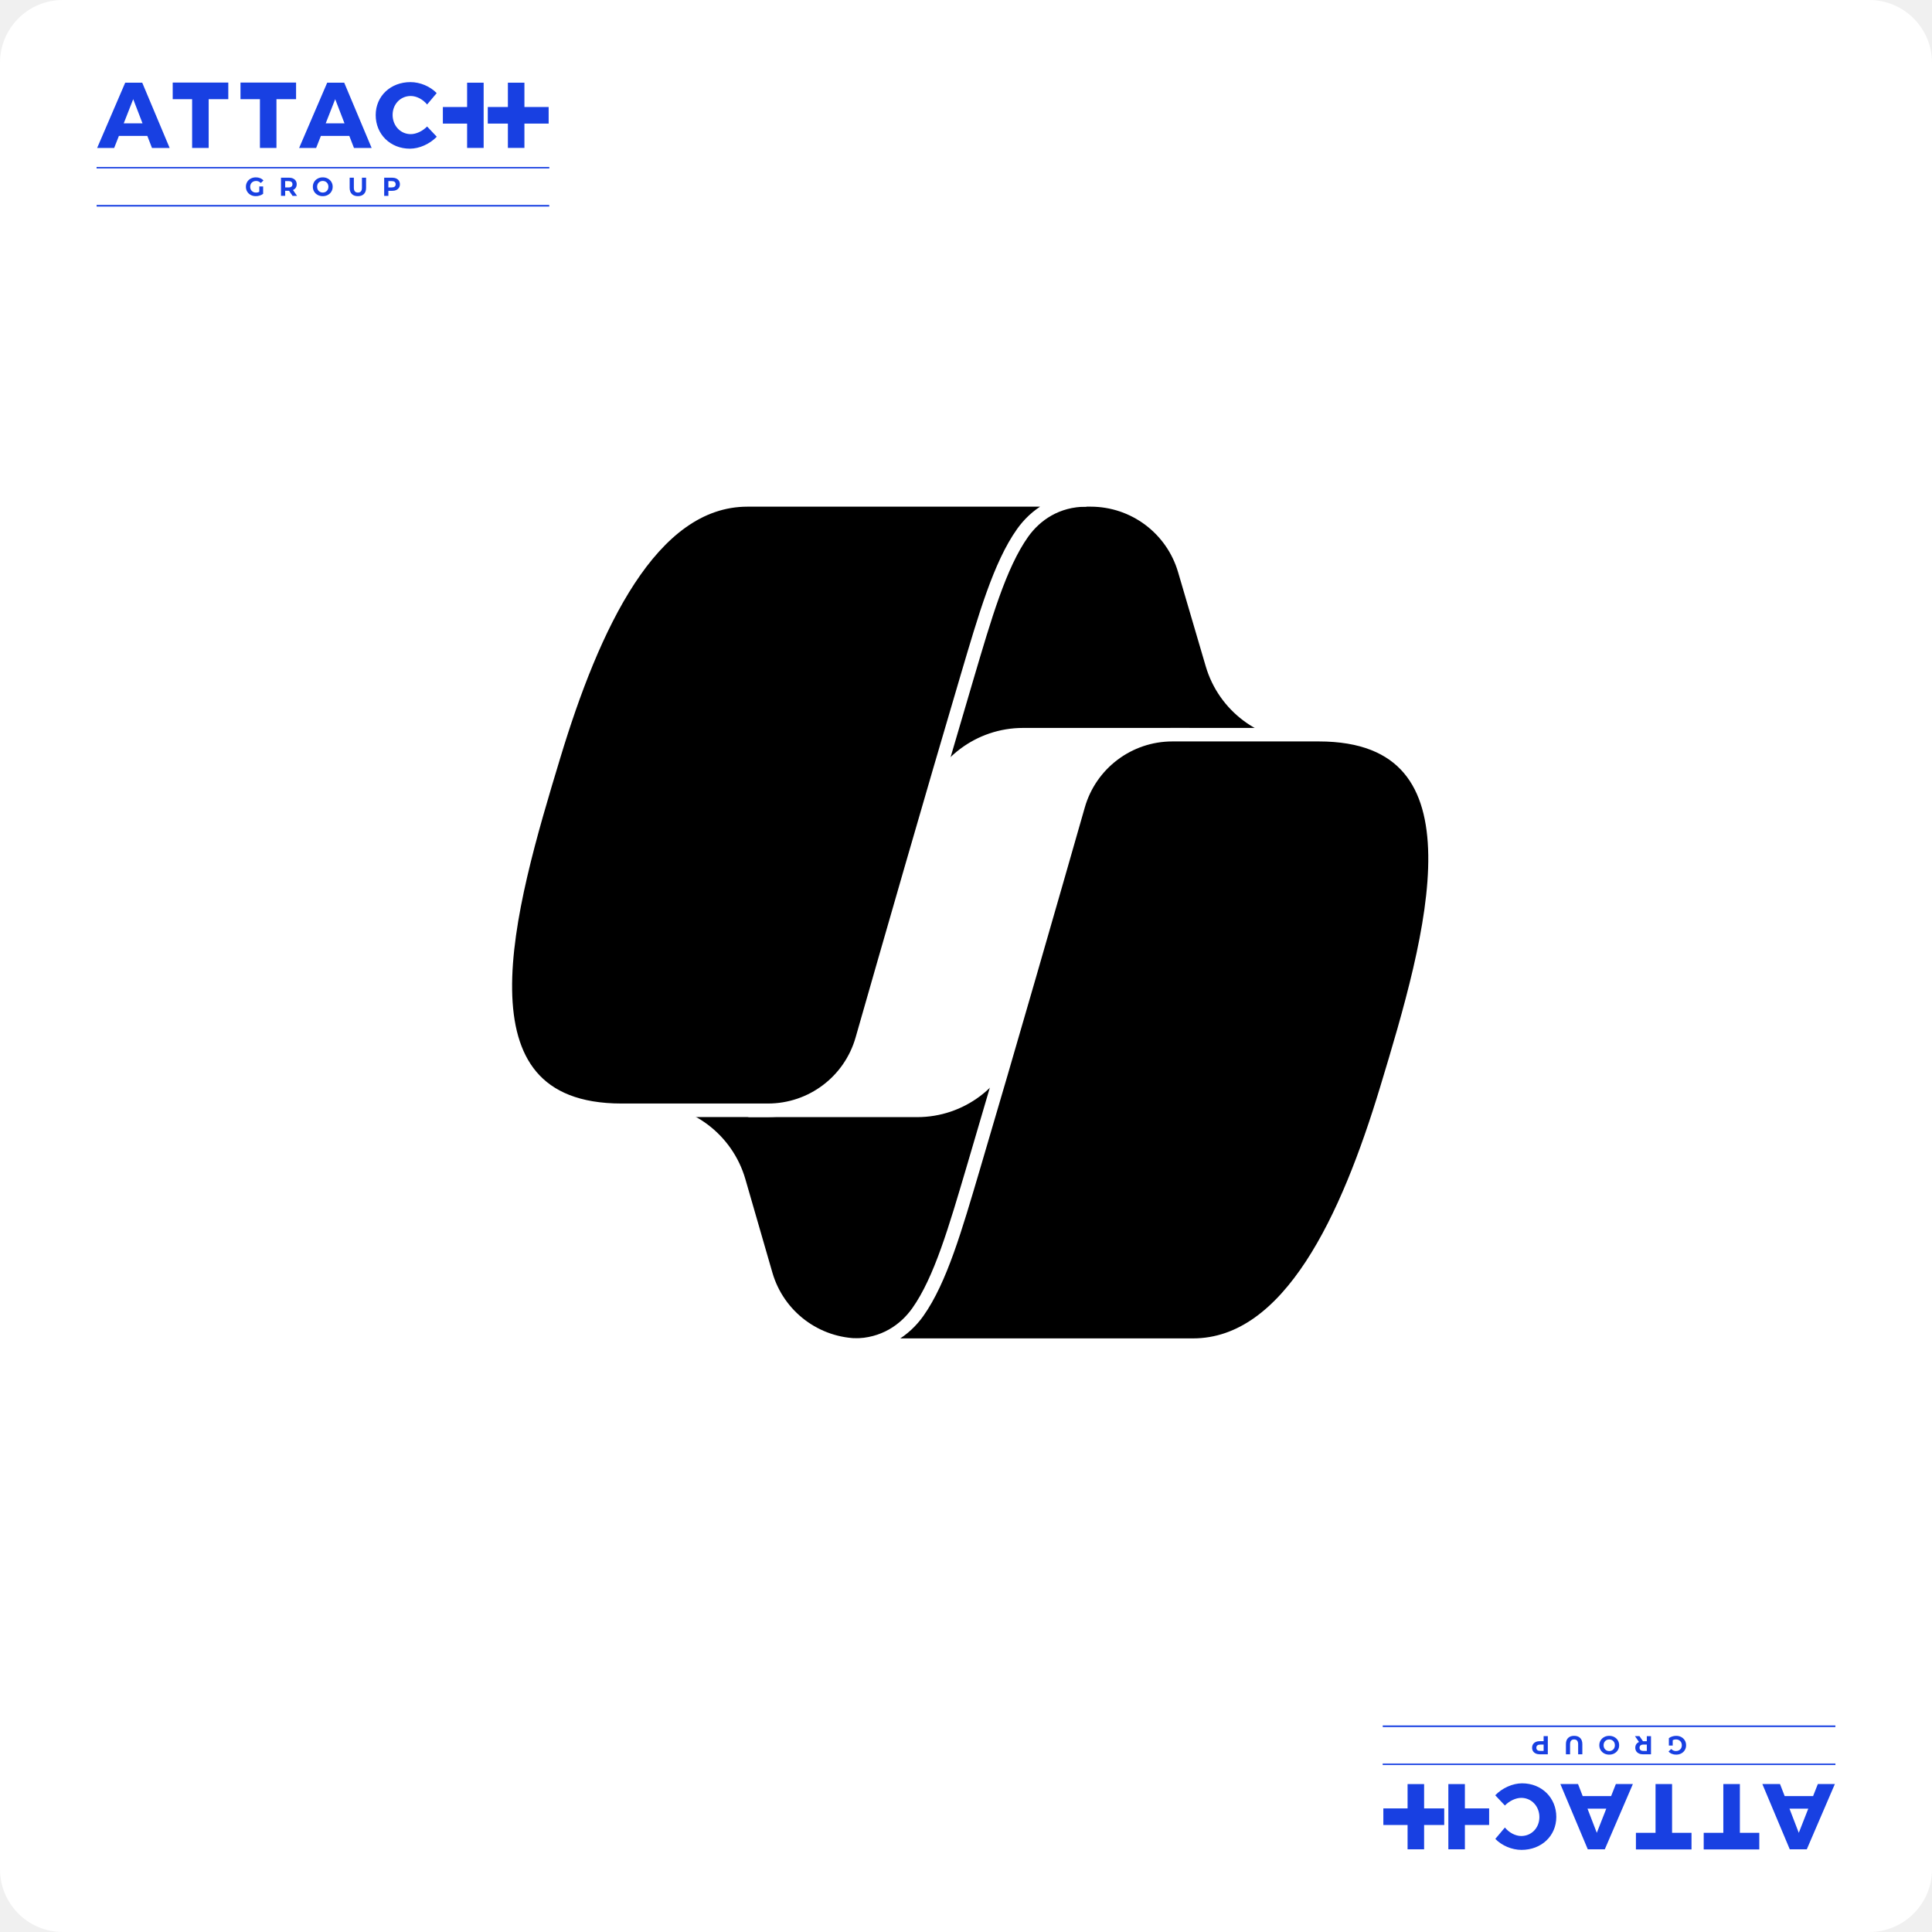
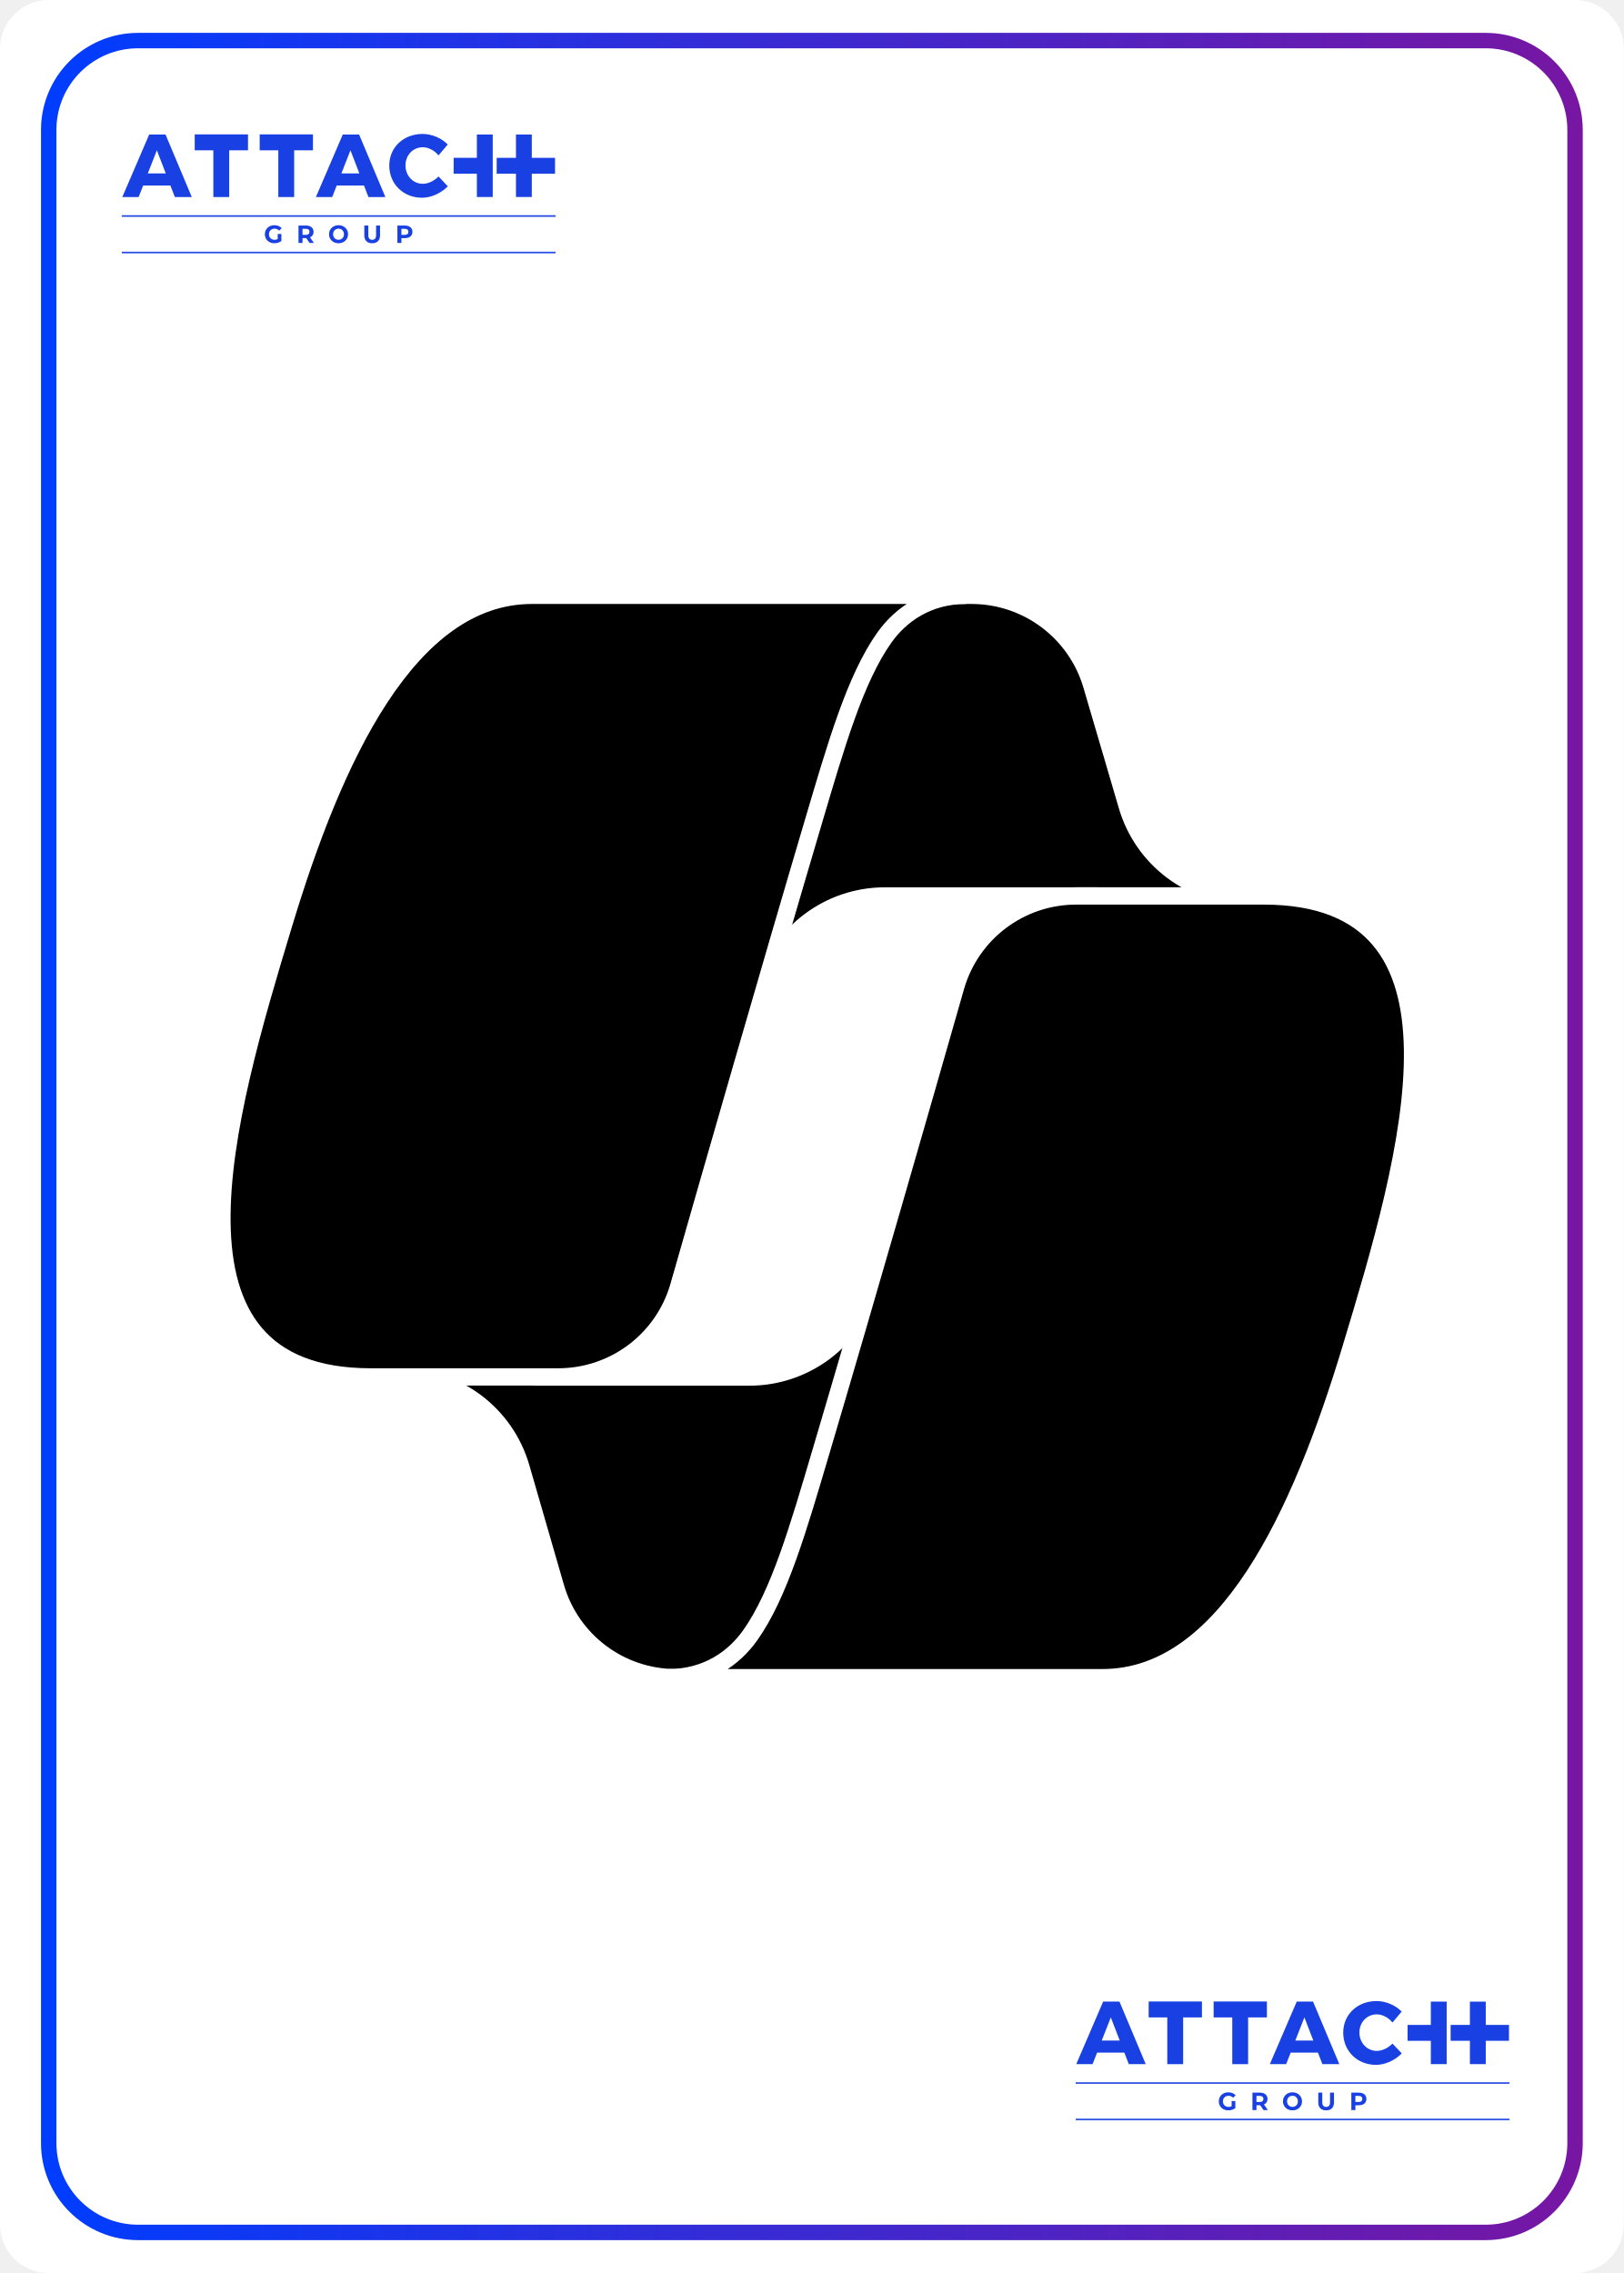
- <svg xmlns="http://www.w3.org/2000/svg" viewBox="0 0 400 400" width="600" height="600" role="img">
+ <svg xmlns="http://www.w3.org/2000/svg" viewBox="0 0 400 560" width="600" height="840" role="img">
  <defs>
    <filter id="mono" color-interpolation-filters="sRGB">
      <feColorMatrix type="matrix" values="0 0 0 0 0 0 0 0 0 0 0 0 0 0 0 0 0 0 1 0" />
    </filter>
+     <linearGradient id="card-border" x1="0" y1="0" x2="1" y2="0">
+       <stop stop-color="#003dff" />
+       <stop offset="1" stop-color="#7716a3" />
+     </linearGradient>
  </defs>
-   <rect width="400" height="400" rx="13" fill="white" />
-   <g transform="translate(20 17) scale(.57)">
+   <rect width="400" height="560" rx="12" fill="white" />
+   <rect x="12" y="10" width="376" height="540" rx="22" fill="none" stroke="url(#card-border)" stroke-width="3.8" />
+   <g transform="translate(30 33) scale(.65)">
    <path d="M59.097 37.906H60.489V40.584C60.131 40.856 59.719 41.063 59.249 41.208C58.779 41.353 58.305 41.426 57.827 41.426C57.144 41.426 56.529 41.281 55.983 40.987C55.437 40.693 55.01 40.29 54.699 39.771C54.388 39.252 54.232 38.665 54.232 38.011C54.232 37.358 54.388 36.771 54.699 36.252C55.01 35.733 55.44 35.327 55.99 35.036C56.54 34.742 57.162 34.597 57.853 34.597C58.428 34.597 58.952 34.695 59.422 34.891C59.892 35.087 60.287 35.37 60.609 35.74L59.632 36.647C59.162 36.15 58.594 35.903 57.929 35.903C57.509 35.903 57.137 35.99 56.811 36.168C56.486 36.346 56.232 36.593 56.048 36.912C55.867 37.231 55.777 37.602 55.777 38.015C55.777 38.429 55.867 38.788 56.048 39.111C56.229 39.43 56.482 39.681 56.804 39.862C57.126 40.044 57.495 40.131 57.907 40.131C58.344 40.131 58.739 40.036 59.093 39.847V37.914L59.097 37.906Z" fill="#1840e2" />
    <path d="M71.168 41.313L69.899 39.474H68.499V41.313H66.977V34.709H69.826C70.409 34.709 70.915 34.807 71.346 35.003C71.776 35.199 72.105 35.475 72.336 35.834C72.568 36.194 72.684 36.618 72.684 37.108C72.684 37.598 72.568 38.022 72.333 38.378C72.098 38.733 71.765 39.006 71.331 39.194L72.807 41.317H71.172L71.168 41.313ZM70.781 36.252C70.543 36.052 70.195 35.954 69.736 35.954H68.496V38.255H69.736C70.192 38.255 70.543 38.153 70.781 37.953C71.02 37.754 71.139 37.471 71.139 37.104C71.139 36.738 71.02 36.447 70.781 36.252Z" fill="#1840e2" />
    <path d="M80.301 40.983C79.751 40.689 79.324 40.279 79.013 39.761C78.702 39.242 78.547 38.657 78.547 38.011C78.547 37.366 78.702 36.782 79.013 36.263C79.324 35.744 79.751 35.337 80.301 35.04C80.851 34.746 81.466 34.597 82.149 34.597C82.833 34.597 83.447 34.746 83.993 35.04C84.54 35.334 84.966 35.744 85.281 36.263C85.596 36.782 85.751 37.366 85.751 38.011C85.751 38.657 85.596 39.242 85.281 39.761C84.966 40.279 84.54 40.686 83.993 40.983C83.447 41.277 82.833 41.426 82.149 41.426C81.466 41.426 80.851 41.277 80.301 40.983ZM83.201 39.855C83.516 39.677 83.762 39.427 83.939 39.104C84.117 38.784 84.207 38.418 84.207 38.008C84.207 37.598 84.117 37.235 83.939 36.912C83.762 36.593 83.516 36.343 83.201 36.161C82.887 35.983 82.536 35.892 82.149 35.892C81.762 35.892 81.408 35.983 81.097 36.161C80.782 36.339 80.536 36.589 80.359 36.912C80.182 37.231 80.091 37.598 80.091 38.008C80.091 38.418 80.182 38.781 80.359 39.104C80.536 39.423 80.782 39.673 81.097 39.855C81.411 40.033 81.762 40.123 82.149 40.123C82.536 40.123 82.887 40.033 83.201 39.855Z" fill="#1840e2" />
    <path d="M92.703 40.642C92.178 40.12 91.918 39.376 91.918 38.407V34.709H93.441V38.349C93.441 39.532 93.929 40.123 94.909 40.123C95.386 40.123 95.748 39.982 96.001 39.695C96.251 39.408 96.377 38.962 96.377 38.352V34.713H97.882V38.41C97.882 39.379 97.621 40.123 97.097 40.646C96.573 41.168 95.842 41.429 94.902 41.429C93.961 41.429 93.231 41.168 92.706 40.646L92.703 40.642Z" fill="#1840e2" />
    <path d="M108.826 35.004C109.256 35.2 109.585 35.475 109.817 35.835C110.048 36.194 110.164 36.618 110.164 37.108C110.164 37.598 110.048 38.015 109.817 38.378C109.585 38.741 109.253 39.017 108.826 39.209C108.396 39.401 107.889 39.496 107.307 39.496H105.98V41.317H104.457V34.713H107.307C107.889 34.713 108.396 34.811 108.826 35.007V35.004ZM108.265 37.95C108.504 37.75 108.623 37.471 108.623 37.105C108.623 36.738 108.504 36.448 108.265 36.252C108.027 36.052 107.679 35.954 107.22 35.954H105.98V38.248H107.22C107.676 38.248 108.027 38.15 108.265 37.95Z" fill="#1840e2" />
    <path d="M8.102 19.546L6.38 23.915H0.199L10.395 0.203H16.572L26.532 23.915H20.116L18.427 19.546H8.094H8.102ZM13.299 6.197L9.856 14.971H16.677L13.299 6.197Z" fill="#1840e2" />
    <path d="M81.465 19.546L79.744 23.915H73.566L83.762 0.203H89.939L99.899 23.915H93.483L91.794 19.546H81.462H81.465ZM86.666 6.197L83.223 14.971H90.044L86.666 6.197Z" fill="#1840e2" />
    <path d="M123.527 3.995L120.048 8.128C118.496 6.23 116.2 5.044 114.106 5.044C110.359 5.044 107.52 8.026 107.52 11.919C107.52 15.813 110.355 18.897 114.106 18.897C116.098 18.897 118.395 17.812 120.048 16.118L123.559 19.844C121.028 22.453 117.277 24.18 113.802 24.18C106.677 24.18 101.375 18.93 101.375 11.985C101.375 5.04 106.814 0 114.008 0C117.52 0 121.165 1.557 123.531 3.995H123.527Z" fill="#1840e2" />
    <path d="M72.455 0.167V6.201H65.331V23.915H59.327V6.201H52.264V0.167H72.455Z" fill="#1840e2" />
    <path d="M47.834 0.167V6.201H40.709V23.915H34.695V6.201H27.643V0.167H47.834Z" fill="#1840e2" />
    <path d="M140.586 23.904H134.578V15.072H125.775V9.049H134.578V0.214H140.586V23.904Z" fill="#1840e2" />
    <path d="M164.196 9.049L164.2 15.072H155.397V23.904H149.39V15.072H142.088V9.049H149.39V0.214H155.397V9.049H164.196Z" fill="#1840e2" />
    <path d="M164.299 30.916V31.28H0.1V30.916H164.299Z" fill="#1840e2" stroke="#1840e2" stroke-width="0.2" />
    <path d="M164.299 44.737V45.101H0.1V44.737H164.299Z" fill="#1840e2" stroke="#1840e2" stroke-width="0.2" />
  </g>
-   <g transform="translate(380 383) rotate(180) scale(.57)">
+   <g transform="translate(265 493) scale(.65)">
    <path d="M59.097 37.906H60.489V40.584C60.131 40.856 59.719 41.063 59.249 41.208C58.779 41.353 58.305 41.426 57.827 41.426C57.144 41.426 56.529 41.281 55.983 40.987C55.437 40.693 55.01 40.29 54.699 39.771C54.388 39.252 54.232 38.665 54.232 38.011C54.232 37.358 54.388 36.771 54.699 36.252C55.01 35.733 55.44 35.327 55.99 35.036C56.54 34.742 57.162 34.597 57.853 34.597C58.428 34.597 58.952 34.695 59.422 34.891C59.892 35.087 60.287 35.37 60.609 35.74L59.632 36.647C59.162 36.15 58.594 35.903 57.929 35.903C57.509 35.903 57.137 35.99 56.811 36.168C56.486 36.346 56.232 36.593 56.048 36.912C55.867 37.231 55.777 37.602 55.777 38.015C55.777 38.429 55.867 38.788 56.048 39.111C56.229 39.43 56.482 39.681 56.804 39.862C57.126 40.044 57.495 40.131 57.907 40.131C58.344 40.131 58.739 40.036 59.093 39.847V37.914L59.097 37.906Z" fill="#1840e2" />
    <path d="M71.168 41.313L69.899 39.474H68.499V41.313H66.977V34.709H69.826C70.409 34.709 70.915 34.807 71.346 35.003C71.776 35.199 72.105 35.475 72.336 35.834C72.568 36.194 72.684 36.618 72.684 37.108C72.684 37.598 72.568 38.022 72.333 38.378C72.098 38.733 71.765 39.006 71.331 39.194L72.807 41.317H71.172L71.168 41.313ZM70.781 36.252C70.543 36.052 70.195 35.954 69.736 35.954H68.496V38.255H69.736C70.192 38.255 70.543 38.153 70.781 37.953C71.02 37.754 71.139 37.471 71.139 37.104C71.139 36.738 71.02 36.447 70.781 36.252Z" fill="#1840e2" />
    <path d="M80.301 40.983C79.751 40.689 79.324 40.279 79.013 39.761C78.702 39.242 78.547 38.657 78.547 38.011C78.547 37.366 78.702 36.782 79.013 36.263C79.324 35.744 79.751 35.337 80.301 35.04C80.851 34.746 81.466 34.597 82.149 34.597C82.833 34.597 83.447 34.746 83.993 35.04C84.54 35.334 84.966 35.744 85.281 36.263C85.596 36.782 85.751 37.366 85.751 38.011C85.751 38.657 85.596 39.242 85.281 39.761C84.966 40.279 84.54 40.686 83.993 40.983C83.447 41.277 82.833 41.426 82.149 41.426C81.466 41.426 80.851 41.277 80.301 40.983ZM83.201 39.855C83.516 39.677 83.762 39.427 83.939 39.104C84.117 38.784 84.207 38.418 84.207 38.008C84.207 37.598 84.117 37.235 83.939 36.912C83.762 36.593 83.516 36.343 83.201 36.161C82.887 35.983 82.536 35.892 82.149 35.892C81.762 35.892 81.408 35.983 81.097 36.161C80.782 36.339 80.536 36.589 80.359 36.912C80.182 37.231 80.091 37.598 80.091 38.008C80.091 38.418 80.182 38.781 80.359 39.104C80.536 39.423 80.782 39.673 81.097 39.855C81.411 40.033 81.762 40.123 82.149 40.123C82.536 40.123 82.887 40.033 83.201 39.855Z" fill="#1840e2" />
    <path d="M92.703 40.642C92.178 40.12 91.918 39.376 91.918 38.407V34.709H93.441V38.349C93.441 39.532 93.929 40.123 94.909 40.123C95.386 40.123 95.748 39.982 96.001 39.695C96.251 39.408 96.377 38.962 96.377 38.352V34.713H97.882V38.41C97.882 39.379 97.621 40.123 97.097 40.646C96.573 41.168 95.842 41.429 94.902 41.429C93.961 41.429 93.231 41.168 92.706 40.646L92.703 40.642Z" fill="#1840e2" />
    <path d="M108.826 35.004C109.256 35.2 109.585 35.475 109.817 35.835C110.048 36.194 110.164 36.618 110.164 37.108C110.164 37.598 110.048 38.015 109.817 38.378C109.585 38.741 109.253 39.017 108.826 39.209C108.396 39.401 107.889 39.496 107.307 39.496H105.98V41.317H104.457V34.713H107.307C107.889 34.713 108.396 34.811 108.826 35.007V35.004ZM108.265 37.95C108.504 37.75 108.623 37.471 108.623 37.105C108.623 36.738 108.504 36.448 108.265 36.252C108.027 36.052 107.679 35.954 107.22 35.954H105.98V38.248H107.22C107.676 38.248 108.027 38.15 108.265 37.95Z" fill="#1840e2" />
    <path d="M8.102 19.546L6.38 23.915H0.199L10.395 0.203H16.572L26.532 23.915H20.116L18.427 19.546H8.094H8.102ZM13.299 6.197L9.856 14.971H16.677L13.299 6.197Z" fill="#1840e2" />
    <path d="M81.465 19.546L79.744 23.915H73.566L83.762 0.203H89.939L99.899 23.915H93.483L91.794 19.546H81.462H81.465ZM86.666 6.197L83.223 14.971H90.044L86.666 6.197Z" fill="#1840e2" />
    <path d="M123.527 3.995L120.048 8.128C118.496 6.23 116.2 5.044 114.106 5.044C110.359 5.044 107.52 8.026 107.52 11.919C107.52 15.813 110.355 18.897 114.106 18.897C116.098 18.897 118.395 17.812 120.048 16.118L123.559 19.844C121.028 22.453 117.277 24.18 113.802 24.18C106.677 24.18 101.375 18.93 101.375 11.985C101.375 5.04 106.814 0 114.008 0C117.52 0 121.165 1.557 123.531 3.995H123.527Z" fill="#1840e2" />
    <path d="M72.455 0.167V6.201H65.331V23.915H59.327V6.201H52.264V0.167H72.455Z" fill="#1840e2" />
    <path d="M47.834 0.167V6.201H40.709V23.915H34.695V6.201H27.643V0.167H47.834Z" fill="#1840e2" />
    <path d="M140.586 23.904H134.578V15.072H125.775V9.049H134.578V0.214H140.586V23.904Z" fill="#1840e2" />
    <path d="M164.196 9.049L164.2 15.072H155.397V23.904H149.39V15.072H142.088V9.049H149.39V0.214H155.397V9.049H164.196Z" fill="#1840e2" />
    <path d="M164.299 30.916V31.28H0.1V30.916H164.299Z" fill="#1840e2" stroke="#1840e2" stroke-width="0.2" />
    <path d="M164.299 44.737V45.101H0.1V44.737H164.299Z" fill="#1840e2" stroke="#1840e2" stroke-width="0.2" />
  </g>
-   <svg x="95" y="86" width="210" height="210" viewBox="0 0 120 120">
+   <svg x="40" y="120" width="320" height="320" viewBox="0 0 120 120">
    <path d="M85.855 18.313A11.574 11.574 0 0 0 74.75 10h-3.379a11.574 11.574 0 0 0-11.384 9.485L54.2 51.018l1.436-4.913a11.574 11.574 0 0 1 11.11-8.327H86.38l8.235 3.207 7.937-3.207h-2.316a11.574 11.574 0 0 1-11.105-8.313z" fill="#000" stroke="white" stroke-width="1.6" stroke-linejoin="round" />
    <path d="M36.326 101.64A11.574 11.574 0 0 0 47.445 110h7.176c6.276 0 11.409-5.002 11.57-11.277l.781-30.405-1.634 5.583a11.574 11.574 0 0 1-11.108 8.321H34.432l-7.058-3.829-7.641 3.83h2.278c5.154 0 9.687 3.408 11.119 8.36z" fill="#000" stroke="white" stroke-width="1.6" stroke-linejoin="round" />
    <path d="M74.248 10H34.15c-11.457 0-18.33 15.142-22.913 30.283-5.43 17.939-12.534 41.93 8.02 41.93H36.57c5.174 0 9.716-3.421 11.138-8.396 3.01-10.531 8.286-28.903 12.43-42.889 2.105-7.107 3.86-13.211 6.551-17.012C68.2 11.785 70.715 10 74.248 10" fill="#000" stroke="white" stroke-width="1.6" stroke-linejoin="round" />
    <path d="M46.744 110h40.099c11.456 0 18.33-15.144 22.913-30.288 5.429-17.942 12.533-41.937-8.02-41.937H84.422a11.576 11.576 0 0 0-11.138 8.396c-3.01 10.533-8.286 28.909-12.43 42.897-2.106 7.109-3.86 13.214-6.552 17.016-1.51 2.131-4.025 3.916-7.558 3.916" fill="#000" stroke="white" stroke-width="1.6" stroke-linejoin="round" />
  </svg>
</svg>
